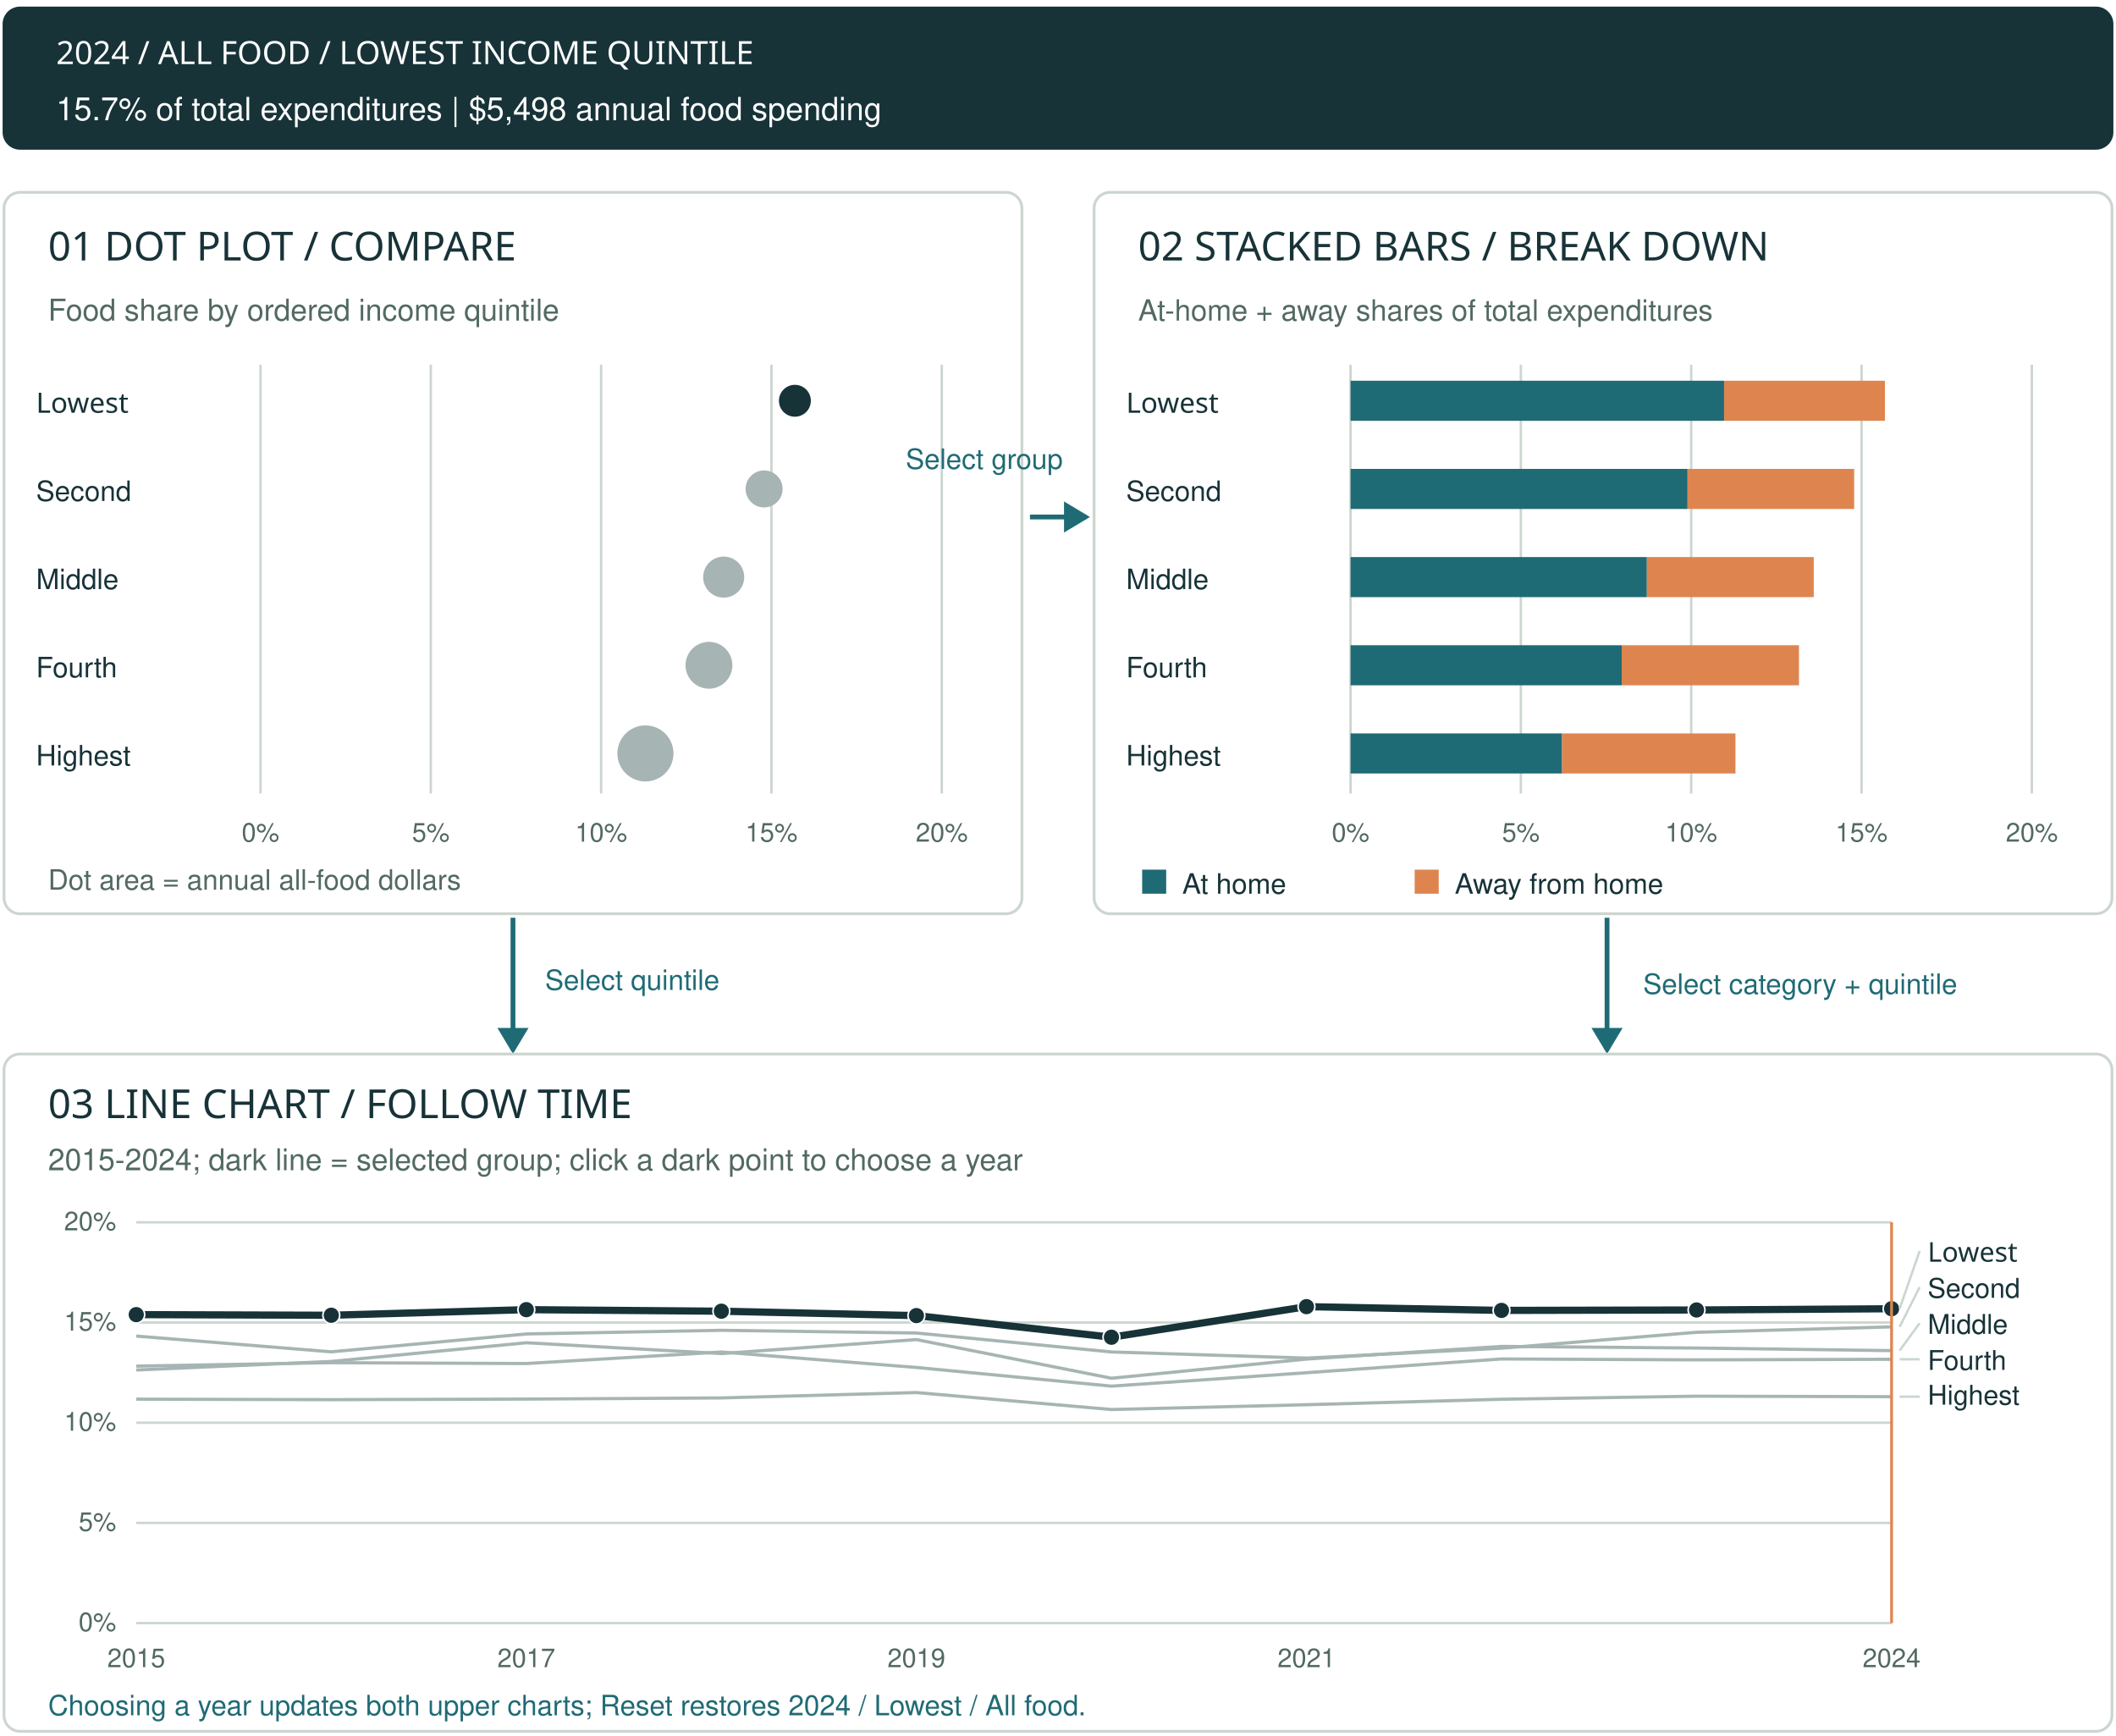
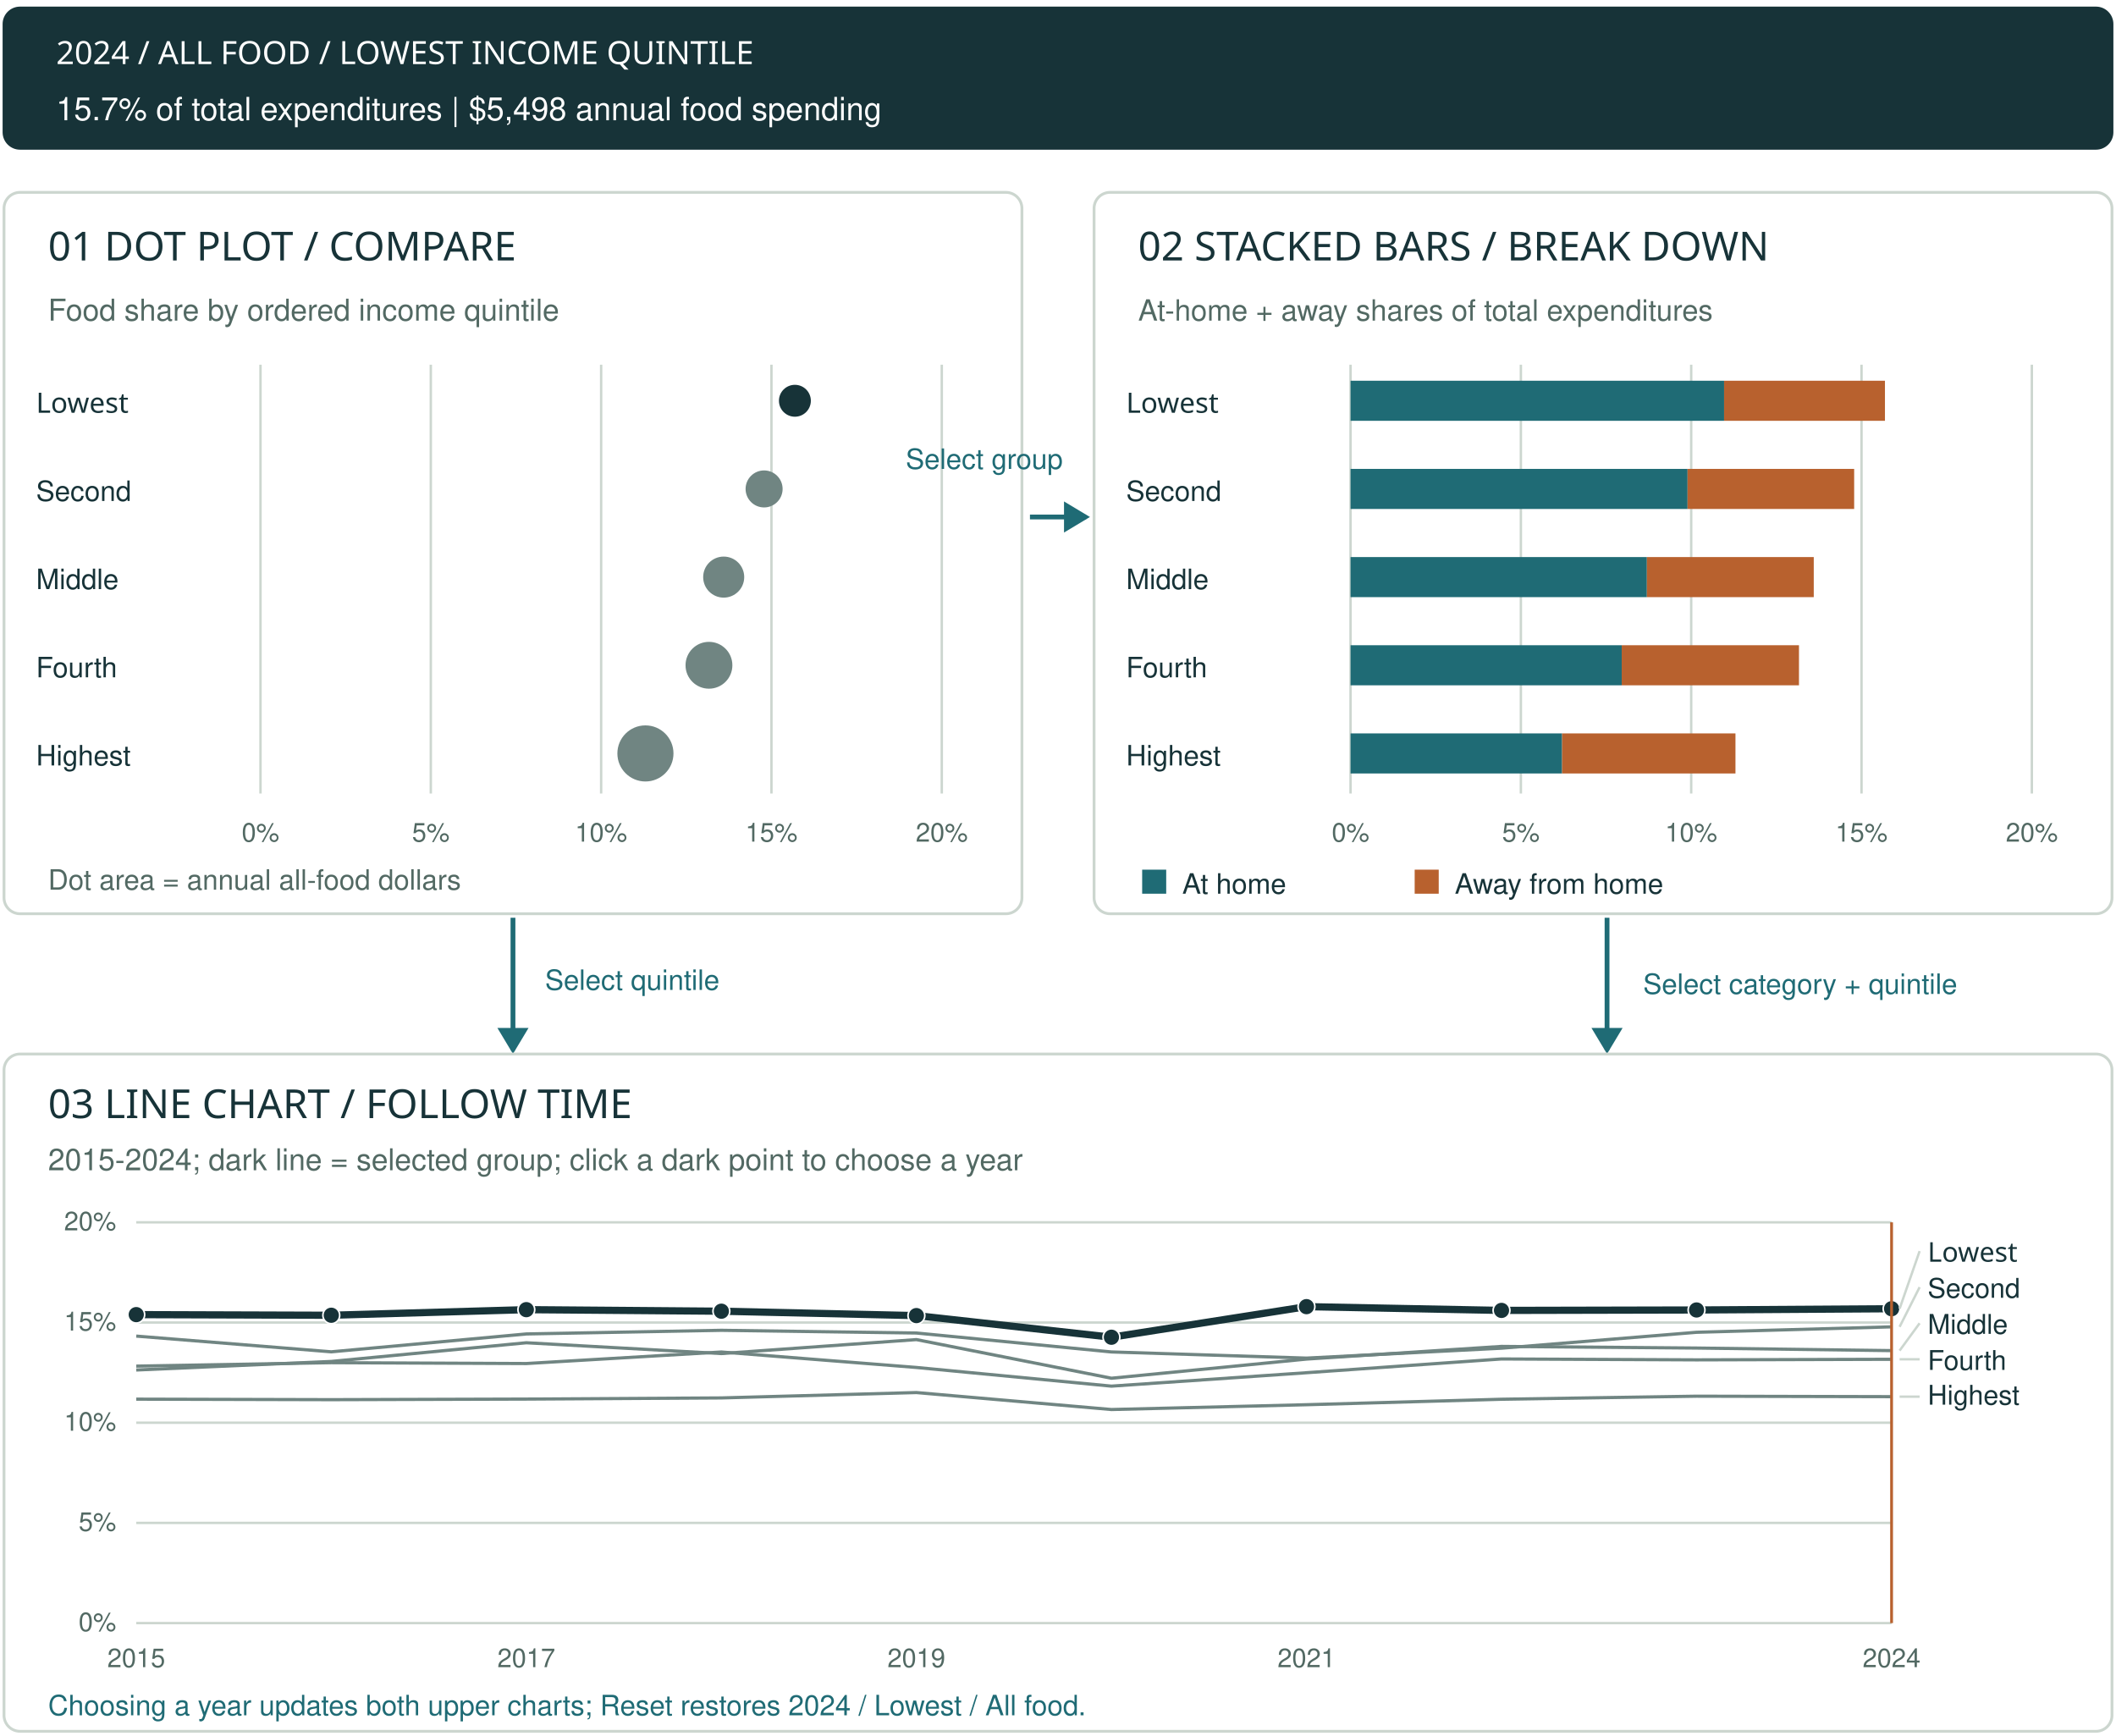
<svg xmlns="http://www.w3.org/2000/svg" width="528" height="433" preserveAspectRatio="xMinYMin meet" viewBox="0 0 528 433" version="1.0" fill-rule="evenodd">
  <clipPath id="clip">
    <rect x="0" y="0" width="528" height="433" />
  </clipPath>
  <g id="group" transform="scale(1,-1) translate(0,-433)" style="clip-path: url(#clip)">
    <g transform="">
      <rect x="1" y="396" width="526" height="35" rx="4" ry="4" style="stroke: rgb(9%,20%,22%); stroke-linecap: butt; stroke-width: 0.7; fill: rgb(9%,20%,22%); fill-rule: evenodd;" />
      <text x="14" y="417" style="font-family: Helvetica-Bold; font-size: 8px;fill: rgb(100%,100%,100%); stroke:none;" transform="translate(0,834) scale(1,-1)">2024 / ALL FOOD / LOWEST INCOME QUINTILE</text>
      <text x="14" y="403" style="font-family: Helvetica; font-size: 8px;fill: rgb(100%,100%,100%); stroke:none;" transform="translate(0,806) scale(1,-1)">15.7% of total expenditures    |    $5,498 annual food spending</text>
      <rect x="1" y="205" width="254" height="180" rx="4" ry="4" style="stroke: rgb(80%,84%,81%); stroke-linecap: butt; stroke-width: 0.7; fill: rgb(100%,100%,100%); fill-rule: evenodd;" />
      <rect x="273" y="205" width="254" height="180" rx="4" ry="4" style="stroke: rgb(80%,84%,81%); stroke-linecap: butt; stroke-width: 0.7; fill: rgb(100%,100%,100%); fill-rule: evenodd;" />
      <text x="12" y="368" style="font-family: Helvetica-Bold; font-size: 10px;fill: rgb(9%,20%,22%); stroke:none;" transform="translate(0,736) scale(1,-1)">01  DOT PLOT / COMPARE</text>
      <text x="12" y="353" style="font-family: Helvetica; font-size: 7.5px;fill: rgb(32%,41%,39%); stroke:none;" transform="translate(0,706) scale(1,-1)">Food share by ordered income quintile</text>
      <text x="284" y="368" style="font-family: Helvetica-Bold; font-size: 10px;fill: rgb(9%,20%,22%); stroke:none;" transform="translate(0,736) scale(1,-1)">02  STACKED BARS / BREAK DOWN</text>
      <text x="284" y="353" style="font-family: Helvetica; font-size: 7.3px;fill: rgb(32%,41%,39%); stroke:none;" transform="translate(0,706) scale(1,-1)">At-home + away shares of total expenditures</text>
      <path d="M 65,235 L 65,342 Z" style="stroke: rgb(80%,84%,81%); stroke-linecap: butt; stroke-width: 0.6;" />
      <text x="60.304" y="223" style="font-family: Helvetica; font-size: 6.5px;fill: rgb(32%,41%,39%); stroke:none;" transform="translate(0,446) scale(1,-1)">0%</text>
      <path d="M 107.5,235 L 107.5,342 Z" style="stroke: rgb(80%,84%,81%); stroke-linecap: butt; stroke-width: 0.6;" />
      <text x="102.804" y="223" style="font-family: Helvetica; font-size: 6.5px;fill: rgb(32%,41%,39%); stroke:none;" transform="translate(0,446) scale(1,-1)">5%</text>
      <path d="M 150,235 L 150,342 Z" style="stroke: rgb(80%,84%,81%); stroke-linecap: butt; stroke-width: 0.6;" />
      <text x="143.497" y="223" style="font-family: Helvetica; font-size: 6.5px;fill: rgb(32%,41%,39%); stroke:none;" transform="translate(0,446) scale(1,-1)">10%</text>
      <path d="M 192.5,235 L 192.5,342 Z" style="stroke: rgb(80%,84%,81%); stroke-linecap: butt; stroke-width: 0.6;" />
      <text x="185.997" y="223" style="font-family: Helvetica; font-size: 6.5px;fill: rgb(32%,41%,39%); stroke:none;" transform="translate(0,446) scale(1,-1)">15%</text>
      <path d="M 235,235 L 235,342 Z" style="stroke: rgb(80%,84%,81%); stroke-linecap: butt; stroke-width: 0.6;" />
      <text x="228.497" y="223" style="font-family: Helvetica; font-size: 6.5px;fill: rgb(32%,41%,39%); stroke:none;" transform="translate(0,446) scale(1,-1)">20%</text>
      <path d="M 337,235 L 337,342 Z" style="stroke: rgb(80%,84%,81%); stroke-linecap: butt; stroke-width: 0.6;" />
      <text x="332.304" y="223" style="font-family: Helvetica; font-size: 6.5px;fill: rgb(32%,41%,39%); stroke:none;" transform="translate(0,446) scale(1,-1)">0%</text>
      <path d="M 379.5,235 L 379.5,342 Z" style="stroke: rgb(80%,84%,81%); stroke-linecap: butt; stroke-width: 0.6;" />
      <text x="374.804" y="223" style="font-family: Helvetica; font-size: 6.5px;fill: rgb(32%,41%,39%); stroke:none;" transform="translate(0,446) scale(1,-1)">5%</text>
      <path d="M 422,235 L 422,342 Z" style="stroke: rgb(80%,84%,81%); stroke-linecap: butt; stroke-width: 0.6;" />
      <text x="415.497" y="223" style="font-family: Helvetica; font-size: 6.5px;fill: rgb(32%,41%,39%); stroke:none;" transform="translate(0,446) scale(1,-1)">10%</text>
      <path d="M 464.5,235 L 464.5,342 Z" style="stroke: rgb(80%,84%,81%); stroke-linecap: butt; stroke-width: 0.6;" />
      <text x="457.997" y="223" style="font-family: Helvetica; font-size: 6.5px;fill: rgb(32%,41%,39%); stroke:none;" transform="translate(0,446) scale(1,-1)">15%</text>
      <path d="M 507,235 L 507,342 Z" style="stroke: rgb(80%,84%,81%); stroke-linecap: butt; stroke-width: 0.6;" />
      <text x="500.497" y="223" style="font-family: Helvetica; font-size: 6.5px;fill: rgb(32%,41%,39%); stroke:none;" transform="translate(0,446) scale(1,-1)">20%</text>
      <text x="9" y="330" style="font-family: Helvetica-Bold; font-size: 7px;fill: rgb(9%,20%,22%); stroke:none;" transform="translate(0,660) scale(1,-1)">Lowest</text>
      <text x="281" y="330" style="font-family: Helvetica-Bold; font-size: 7px;fill: rgb(9%,20%,22%); stroke:none;" transform="translate(0,660) scale(1,-1)">Lowest</text>
      <circle cx="198.348" cy="333" r="3.981" style="stroke: none; stroke-linecap: butt; stroke-width: 1; fill: rgb(9%,20%,22%); fill-rule: evenodd;" />
      <rect x="337" y="328" width="93.207" height="10" style="stroke: none; stroke-linecap: butt; stroke-width: 1; fill: rgb(12%,42%,46%); fill-rule: evenodd;" />
-       <rect x="430.207" y="328" width="40.14" height="10" style="stroke: none; stroke-linecap: butt; stroke-width: 1; fill: rgb(87%,52%,31%); fill-rule: evenodd;" />
+       <rect x="430.207" y="328" width="40.14" height="10" style="stroke: none; stroke-linecap: butt; stroke-width: 1; fill: rgb(72%,38%,18%); fill-rule: evenodd;" />
      <text x="9" y="308" style="font-family: Helvetica; font-size: 7px;fill: rgb(9%,20%,22%); stroke:none;" transform="translate(0,616) scale(1,-1)">Second</text>
      <text x="281" y="308" style="font-family: Helvetica; font-size: 7px;fill: rgb(9%,20%,22%); stroke:none;" transform="translate(0,616) scale(1,-1)">Second</text>
-       <circle cx="190.664" cy="311" r="4.619" style="stroke: none; stroke-linecap: butt; stroke-width: 1; fill: rgb(65%,71%,70%); fill-rule: evenodd;" />
+       <circle cx="190.664" cy="311" r="4.619" style="stroke: none; stroke-linecap: butt; stroke-width: 1; fill: rgb(44%,52%,51%); fill-rule: evenodd;" />
      <rect x="337" y="306" width="84.093" height="10" style="stroke: none; stroke-linecap: butt; stroke-width: 1; fill: rgb(12%,42%,46%); fill-rule: evenodd;" />
-       <rect x="421.093" y="306" width="41.571" height="10" style="stroke: none; stroke-linecap: butt; stroke-width: 1; fill: rgb(87%,52%,31%); fill-rule: evenodd;" />
+       <rect x="421.093" y="306" width="41.571" height="10" style="stroke: none; stroke-linecap: butt; stroke-width: 1; fill: rgb(72%,38%,18%); fill-rule: evenodd;" />
      <text x="9" y="286" style="font-family: Helvetica; font-size: 7px;fill: rgb(9%,20%,22%); stroke:none;" transform="translate(0,572) scale(1,-1)">Middle</text>
      <text x="281" y="286" style="font-family: Helvetica; font-size: 7px;fill: rgb(9%,20%,22%); stroke:none;" transform="translate(0,572) scale(1,-1)">Middle</text>
-       <circle cx="180.582" cy="289" r="5.121" style="stroke: none; stroke-linecap: butt; stroke-width: 1; fill: rgb(65%,71%,70%); fill-rule: evenodd;" />
+       <circle cx="180.582" cy="289" r="5.121" style="stroke: none; stroke-linecap: butt; stroke-width: 1; fill: rgb(44%,52%,51%); fill-rule: evenodd;" />
      <rect x="337" y="284" width="73.946" height="10" style="stroke: none; stroke-linecap: butt; stroke-width: 1; fill: rgb(12%,42%,46%); fill-rule: evenodd;" />
-       <rect x="410.946" y="284" width="41.636" height="10" style="stroke: none; stroke-linecap: butt; stroke-width: 1; fill: rgb(87%,52%,31%); fill-rule: evenodd;" />
+       <rect x="410.946" y="284" width="41.636" height="10" style="stroke: none; stroke-linecap: butt; stroke-width: 1; fill: rgb(72%,38%,18%); fill-rule: evenodd;" />
      <text x="9" y="264" style="font-family: Helvetica; font-size: 7px;fill: rgb(9%,20%,22%); stroke:none;" transform="translate(0,528) scale(1,-1)">Fourth</text>
      <text x="281" y="264" style="font-family: Helvetica; font-size: 7px;fill: rgb(9%,20%,22%); stroke:none;" transform="translate(0,528) scale(1,-1)">Fourth</text>
-       <circle cx="176.904" cy="267" r="5.844" style="stroke: none; stroke-linecap: butt; stroke-width: 1; fill: rgb(65%,71%,70%); fill-rule: evenodd;" />
+       <circle cx="176.904" cy="267" r="5.844" style="stroke: none; stroke-linecap: butt; stroke-width: 1; fill: rgb(44%,52%,51%); fill-rule: evenodd;" />
      <rect x="337" y="262" width="67.662" height="10" style="stroke: none; stroke-linecap: butt; stroke-width: 1; fill: rgb(12%,42%,46%); fill-rule: evenodd;" />
-       <rect x="404.662" y="262" width="44.233" height="10" style="stroke: none; stroke-linecap: butt; stroke-width: 1; fill: rgb(87%,52%,31%); fill-rule: evenodd;" />
+       <rect x="404.662" y="262" width="44.233" height="10" style="stroke: none; stroke-linecap: butt; stroke-width: 1; fill: rgb(72%,38%,18%); fill-rule: evenodd;" />
      <text x="9" y="242" style="font-family: Helvetica; font-size: 7px;fill: rgb(9%,20%,22%); stroke:none;" transform="translate(0,484) scale(1,-1)">Highest</text>
      <text x="281" y="242" style="font-family: Helvetica; font-size: 7px;fill: rgb(9%,20%,22%); stroke:none;" transform="translate(0,484) scale(1,-1)">Highest</text>
-       <circle cx="161.052" cy="245" r="6.999" style="stroke: none; stroke-linecap: butt; stroke-width: 1; fill: rgb(65%,71%,70%); fill-rule: evenodd;" />
+       <circle cx="161.052" cy="245" r="6.999" style="stroke: none; stroke-linecap: butt; stroke-width: 1; fill: rgb(44%,52%,51%); fill-rule: evenodd;" />
      <rect x="337" y="240" width="52.784" height="10" style="stroke: none; stroke-linecap: butt; stroke-width: 1; fill: rgb(12%,42%,46%); fill-rule: evenodd;" />
-       <rect x="389.784" y="240" width="43.263" height="10" style="stroke: none; stroke-linecap: butt; stroke-width: 1; fill: rgb(87%,52%,31%); fill-rule: evenodd;" />
+       <rect x="389.784" y="240" width="43.263" height="10" style="stroke: none; stroke-linecap: butt; stroke-width: 1; fill: rgb(72%,38%,18%); fill-rule: evenodd;" />
      <text x="12" y="211" style="font-family: Helvetica; font-size: 7px;fill: rgb(32%,41%,39%); stroke:none;" transform="translate(0,422) scale(1,-1)">Dot area = annual all-food dollars</text>
      <rect x="285" y="210" width="6" height="6" style="stroke: none; stroke-linecap: butt; stroke-width: 1; fill: rgb(12%,42%,46%); fill-rule: evenodd;" />
      <text x="295" y="210" style="font-family: Helvetica; font-size: 7px;fill: rgb(9%,20%,22%); stroke:none;" transform="translate(0,420) scale(1,-1)">At home</text>
-       <rect x="353" y="210" width="6" height="6" style="stroke: none; stroke-linecap: butt; stroke-width: 1; fill: rgb(87%,52%,31%); fill-rule: evenodd;" />
+       <rect x="353" y="210" width="6" height="6" style="stroke: none; stroke-linecap: butt; stroke-width: 1; fill: rgb(72%,38%,18%); fill-rule: evenodd;" />
      <text x="363" y="210" style="font-family: Helvetica; font-size: 7px;fill: rgb(9%,20%,22%); stroke:none;" transform="translate(0,420) scale(1,-1)">Away from home</text>
      <path d="M 257,304 L 271,304 Z" style="stroke: rgb(12%,42%,46%); stroke-linecap: butt; stroke-width: 1.2;" />
      <polygon points="271 304, 266 307, 266 301" style="stroke: rgb(12%,42%,46%); stroke-linecap: butt; stroke-width: 1; fill: rgb(12%,42%,46%); fill-rule: evenodd;" />
      <text x="226" y="316" style="font-family: Helvetica; font-size: 7px;fill: rgb(12%,42%,46%); stroke:none;" transform="translate(0,632) scale(1,-1)">Select group</text>
      <path d="M 128,204 L 128,171 Z" style="stroke: rgb(12%,42%,46%); stroke-linecap: butt; stroke-width: 1.2;" />
      <polygon points="128 171, 125 176, 131 176" style="stroke: rgb(12%,42%,46%); stroke-linecap: butt; stroke-width: 1; fill: rgb(12%,42%,46%); fill-rule: evenodd;" />
      <text x="136" y="186" style="font-family: Helvetica; font-size: 7px;fill: rgb(12%,42%,46%); stroke:none;" transform="translate(0,372) scale(1,-1)">Select quintile</text>
      <path d="M 401,204 L 401,171 Z" style="stroke: rgb(12%,42%,46%); stroke-linecap: butt; stroke-width: 1.2;" />
      <polygon points="401 171, 398 176, 404 176" style="stroke: rgb(12%,42%,46%); stroke-linecap: butt; stroke-width: 1; fill: rgb(12%,42%,46%); fill-rule: evenodd;" />
      <text x="410" y="185" style="font-family: Helvetica; font-size: 7px;fill: rgb(12%,42%,46%); stroke:none;" transform="translate(0,370) scale(1,-1)">Select category + quintile</text>
      <rect x="1" y="1" width="526" height="169" rx="4" ry="4" style="stroke: rgb(80%,84%,81%); stroke-linecap: butt; stroke-width: 0.7; fill: rgb(100%,100%,100%); fill-rule: evenodd;" />
      <text x="12" y="154" style="font-family: Helvetica-Bold; font-size: 10px;fill: rgb(9%,20%,22%); stroke:none;" transform="translate(0,308) scale(1,-1)">03  LINE CHART / FOLLOW TIME</text>
      <text x="12" y="141" style="font-family: Helvetica; font-size: 7.5px;fill: rgb(32%,41%,39%); stroke:none;" transform="translate(0,282) scale(1,-1)">2015-2024; dark line = selected group; click a dark point to choose a year</text>
      <path d="M 34,28 L 472,28 Z" style="stroke: rgb(80%,84%,81%); stroke-linecap: butt; stroke-width: 0.6;" />
      <text x="19.608" y="26.0" style="font-family: Helvetica; font-size: 6.5px;fill: rgb(32%,41%,39%); stroke:none;" transform="translate(0,52) scale(1,-1)">0%</text>
      <path d="M 34,53 L 472,53 Z" style="stroke: rgb(80%,84%,81%); stroke-linecap: butt; stroke-width: 0.6;" />
      <text x="19.608" y="51.0" style="font-family: Helvetica; font-size: 6.5px;fill: rgb(32%,41%,39%); stroke:none;" transform="translate(0,102) scale(1,-1)">5%</text>
      <path d="M 34,78 L 472,78 Z" style="stroke: rgb(80%,84%,81%); stroke-linecap: butt; stroke-width: 0.6;" />
      <text x="15.994" y="76.0" style="font-family: Helvetica; font-size: 6.5px;fill: rgb(32%,41%,39%); stroke:none;" transform="translate(0,152) scale(1,-1)">10%</text>
      <path d="M 34,103 L 472,103 Z" style="stroke: rgb(80%,84%,81%); stroke-linecap: butt; stroke-width: 0.6;" />
      <text x="15.994" y="101.0" style="font-family: Helvetica; font-size: 6.5px;fill: rgb(32%,41%,39%); stroke:none;" transform="translate(0,202) scale(1,-1)">15%</text>
      <path d="M 34,128 L 472,128 Z" style="stroke: rgb(80%,84%,81%); stroke-linecap: butt; stroke-width: 0.6;" />
      <text x="15.994" y="126.0" style="font-family: Helvetica; font-size: 6.5px;fill: rgb(32%,41%,39%); stroke:none;" transform="translate(0,252) scale(1,-1)">20%</text>
      <text x="26.772" y="17" style="font-family: Helvetica; font-size: 6.5px;fill: rgb(32%,41%,39%); stroke:none;" transform="translate(0,34) scale(1,-1)">2015</text>
      <text x="124.105" y="17" style="font-family: Helvetica; font-size: 6.5px;fill: rgb(32%,41%,39%); stroke:none;" transform="translate(0,34) scale(1,-1)">2017</text>
      <text x="221.439" y="17" style="font-family: Helvetica; font-size: 6.5px;fill: rgb(32%,41%,39%); stroke:none;" transform="translate(0,34) scale(1,-1)">2019</text>
      <text x="318.772" y="17" style="font-family: Helvetica; font-size: 6.5px;fill: rgb(32%,41%,39%); stroke:none;" transform="translate(0,34) scale(1,-1)">2021</text>
      <text x="464.772" y="17" style="font-family: Helvetica; font-size: 6.5px;fill: rgb(32%,41%,39%); stroke:none;" transform="translate(0,34) scale(1,-1)">2024</text>
-       <polyline points="34 83.878, 82.667 83.752, 131.333 83.899, 180 84.187, 228.667 85.526, 277.333 81.292, 326 82.491, 374.667 83.856, 423.333 84.618, 472 84.501" style="stroke: rgb(65%,71%,70%); stroke-linecap: butt; stroke-width: 0.8; fill: None; fill-rule: evenodd;" />
-       <polyline points="34 92.119, 82.667 92.982, 131.333 92.767, 180 95.647, 228.667 91.788, 277.333 87.127, 326 90.477, 374.667 93.909, 423.333 93.683, 472 93.826" style="stroke: rgb(65%,71%,70%); stroke-linecap: butt; stroke-width: 0.8; fill: None; fill-rule: evenodd;" />
-       <polyline points="34 91.153, 82.667 93.29, 131.333 97.952, 180 95.254, 228.667 98.742, 277.333 89.101, 326 93.878, 374.667 97.041, 423.333 96.632, 472 95.99" style="stroke: rgb(65%,71%,70%); stroke-linecap: butt; stroke-width: 0.8; fill: None; fill-rule: evenodd;" />
-       <polyline points="34 99.614, 82.667 95.691, 131.333 100.15, 180 101.058, 228.667 100.383, 277.333 95.658, 326 94.123, 374.667 96.593, 423.333 100.563, 472 101.92" style="stroke: rgb(65%,71%,70%); stroke-linecap: butt; stroke-width: 0.8; fill: None; fill-rule: evenodd;" />
+       <polyline points="34 83.878, 82.667 83.752, 131.333 83.899, 180 84.187, 228.667 85.526, 277.333 81.292, 326 82.491, 374.667 83.856, 423.333 84.618, 472 84.501" style="stroke: rgb(44%,52%,51%); stroke-linecap: butt; stroke-width: 0.8; fill: None; fill-rule: evenodd;" />
+       <polyline points="34 92.119, 82.667 92.982, 131.333 92.767, 180 95.647, 228.667 91.788, 277.333 87.127, 326 90.477, 374.667 93.909, 423.333 93.683, 472 93.826" style="stroke: rgb(44%,52%,51%); stroke-linecap: butt; stroke-width: 0.8; fill: None; fill-rule: evenodd;" />
+       <polyline points="34 91.153, 82.667 93.29, 131.333 97.952, 180 95.254, 228.667 98.742, 277.333 89.101, 326 93.878, 374.667 97.041, 423.333 96.632, 472 95.99" style="stroke: rgb(44%,52%,51%); stroke-linecap: butt; stroke-width: 0.8; fill: None; fill-rule: evenodd;" />
+       <polyline points="34 99.614, 82.667 95.691, 131.333 100.15, 180 101.058, 228.667 100.383, 277.333 95.658, 326 94.123, 374.667 96.593, 423.333 100.563, 472 101.92" style="stroke: rgb(44%,52%,51%); stroke-linecap: butt; stroke-width: 0.8; fill: None; fill-rule: evenodd;" />
      <polyline points="34 104.972, 82.667 104.816, 131.333 106.212, 180 105.825, 228.667 104.73, 277.333 99.332, 326 106.963, 374.667 106.024, 423.333 106.132, 472 106.44" style="stroke: rgb(9%,20%,22%); stroke-linecap: butt; stroke-width: 1.8; fill: None; fill-rule: evenodd;" />
      <circle cx="34.0" cy="104.972" r="2.1" style="stroke: rgb(100%,100%,100%); stroke-linecap: butt; stroke-width: 0.4; fill: rgb(9%,20%,22%); fill-rule: evenodd;" />
      <circle cx="82.667" cy="104.816" r="2.1" style="stroke: rgb(100%,100%,100%); stroke-linecap: butt; stroke-width: 0.4; fill: rgb(9%,20%,22%); fill-rule: evenodd;" />
      <circle cx="131.333" cy="106.212" r="2.1" style="stroke: rgb(100%,100%,100%); stroke-linecap: butt; stroke-width: 0.4; fill: rgb(9%,20%,22%); fill-rule: evenodd;" />
      <circle cx="180.0" cy="105.825" r="2.1" style="stroke: rgb(100%,100%,100%); stroke-linecap: butt; stroke-width: 0.4; fill: rgb(9%,20%,22%); fill-rule: evenodd;" />
      <circle cx="228.667" cy="104.73" r="2.1" style="stroke: rgb(100%,100%,100%); stroke-linecap: butt; stroke-width: 0.4; fill: rgb(9%,20%,22%); fill-rule: evenodd;" />
      <circle cx="277.333" cy="99.332" r="2.1" style="stroke: rgb(100%,100%,100%); stroke-linecap: butt; stroke-width: 0.4; fill: rgb(9%,20%,22%); fill-rule: evenodd;" />
      <circle cx="326.0" cy="106.963" r="2.1" style="stroke: rgb(100%,100%,100%); stroke-linecap: butt; stroke-width: 0.4; fill: rgb(9%,20%,22%); fill-rule: evenodd;" />
      <circle cx="374.667" cy="106.024" r="2.1" style="stroke: rgb(100%,100%,100%); stroke-linecap: butt; stroke-width: 0.4; fill: rgb(9%,20%,22%); fill-rule: evenodd;" />
      <circle cx="423.333" cy="106.132" r="2.1" style="stroke: rgb(100%,100%,100%); stroke-linecap: butt; stroke-width: 0.4; fill: rgb(9%,20%,22%); fill-rule: evenodd;" />
      <circle cx="472.0" cy="106.44" r="2.1" style="stroke: rgb(100%,100%,100%); stroke-linecap: butt; stroke-width: 0.4; fill: rgb(9%,20%,22%); fill-rule: evenodd;" />
      <path d="M 474,84.501 L 479,84.501 Z" style="stroke: rgb(80%,84%,81%); stroke-linecap: butt; stroke-width: 0.6;" />
      <text x="481" y="82.501" style="font-family: Helvetica; font-size: 6.8px;fill: rgb(9%,20%,22%); stroke:none;" transform="translate(0,165) scale(1,-1)">Highest</text>
      <path d="M 474,93.826 L 479,93.826 Z" style="stroke: rgb(80%,84%,81%); stroke-linecap: butt; stroke-width: 0.6;" />
      <text x="481" y="91.826" style="font-family: Helvetica; font-size: 6.8px;fill: rgb(9%,20%,22%); stroke:none;" transform="translate(0,183) scale(1,-1)">Fourth</text>
      <path d="M 474,95.99 L 479,102.826 Z" style="stroke: rgb(80%,84%,81%); stroke-linecap: butt; stroke-width: 0.6;" />
      <text x="481" y="100.826" style="font-family: Helvetica; font-size: 6.8px;fill: rgb(9%,20%,22%); stroke:none;" transform="translate(0,201) scale(1,-1)">Middle</text>
      <path d="M 474,101.92 L 479,111.826 Z" style="stroke: rgb(80%,84%,81%); stroke-linecap: butt; stroke-width: 0.6;" />
      <text x="481" y="109.826" style="font-family: Helvetica; font-size: 6.8px;fill: rgb(9%,20%,22%); stroke:none;" transform="translate(0,219) scale(1,-1)">Second</text>
      <path d="M 474,106.44 L 479,120.826 Z" style="stroke: rgb(80%,84%,81%); stroke-linecap: butt; stroke-width: 0.6;" />
      <text x="481" y="118.826" style="font-family: Helvetica-Bold; font-size: 6.8px;fill: rgb(9%,20%,22%); stroke:none;" transform="translate(0,237) scale(1,-1)">Lowest</text>
-       <path d="M 472,28 L 472,128 Z" style="stroke: rgb(87%,52%,31%); stroke-linecap: butt; stroke-width: 0.7;" />
+       <path d="M 472,28 L 472,128 Z" style="stroke: rgb(72%,38%,18%); stroke-linecap: butt; stroke-width: 0.7;" />
      <text x="12" y="5" style="font-family: Helvetica; font-size: 7px;fill: rgb(12%,42%,46%); stroke:none;" transform="translate(0,10) scale(1,-1)">Choosing a year updates both upper charts; Reset restores 2024 / Lowest / All food.</text>
    </g>
  </g>
</svg>
